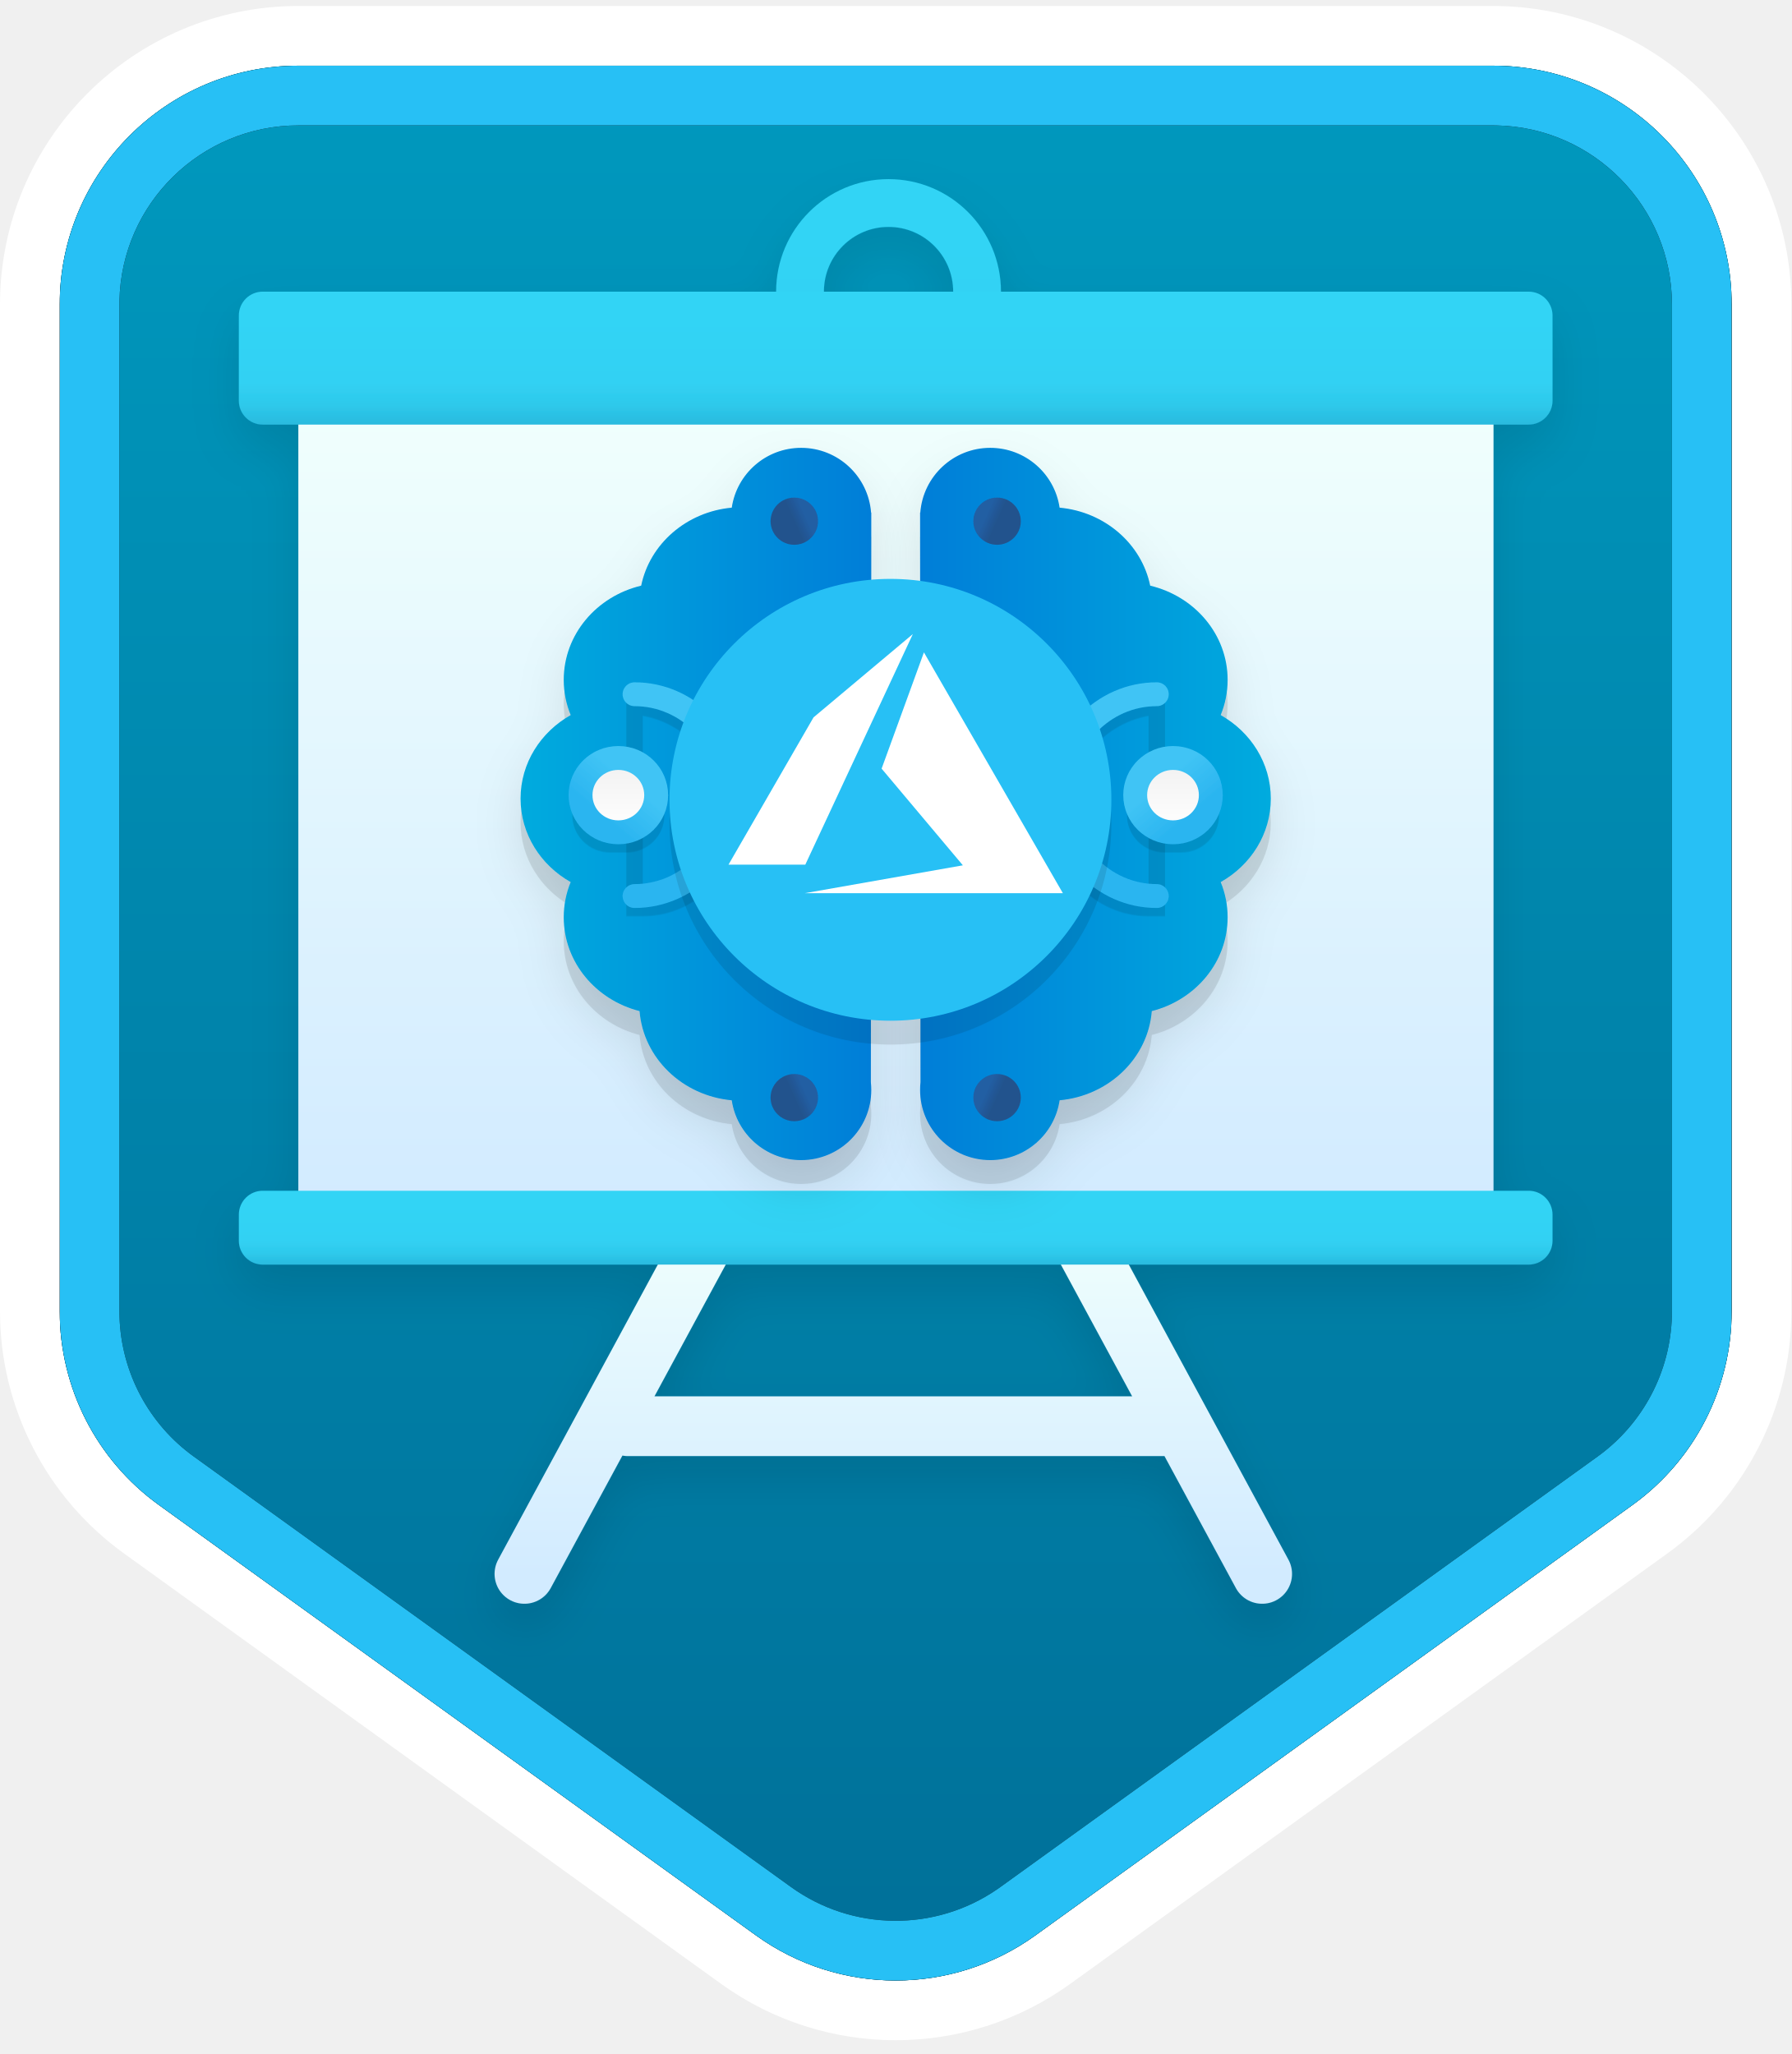
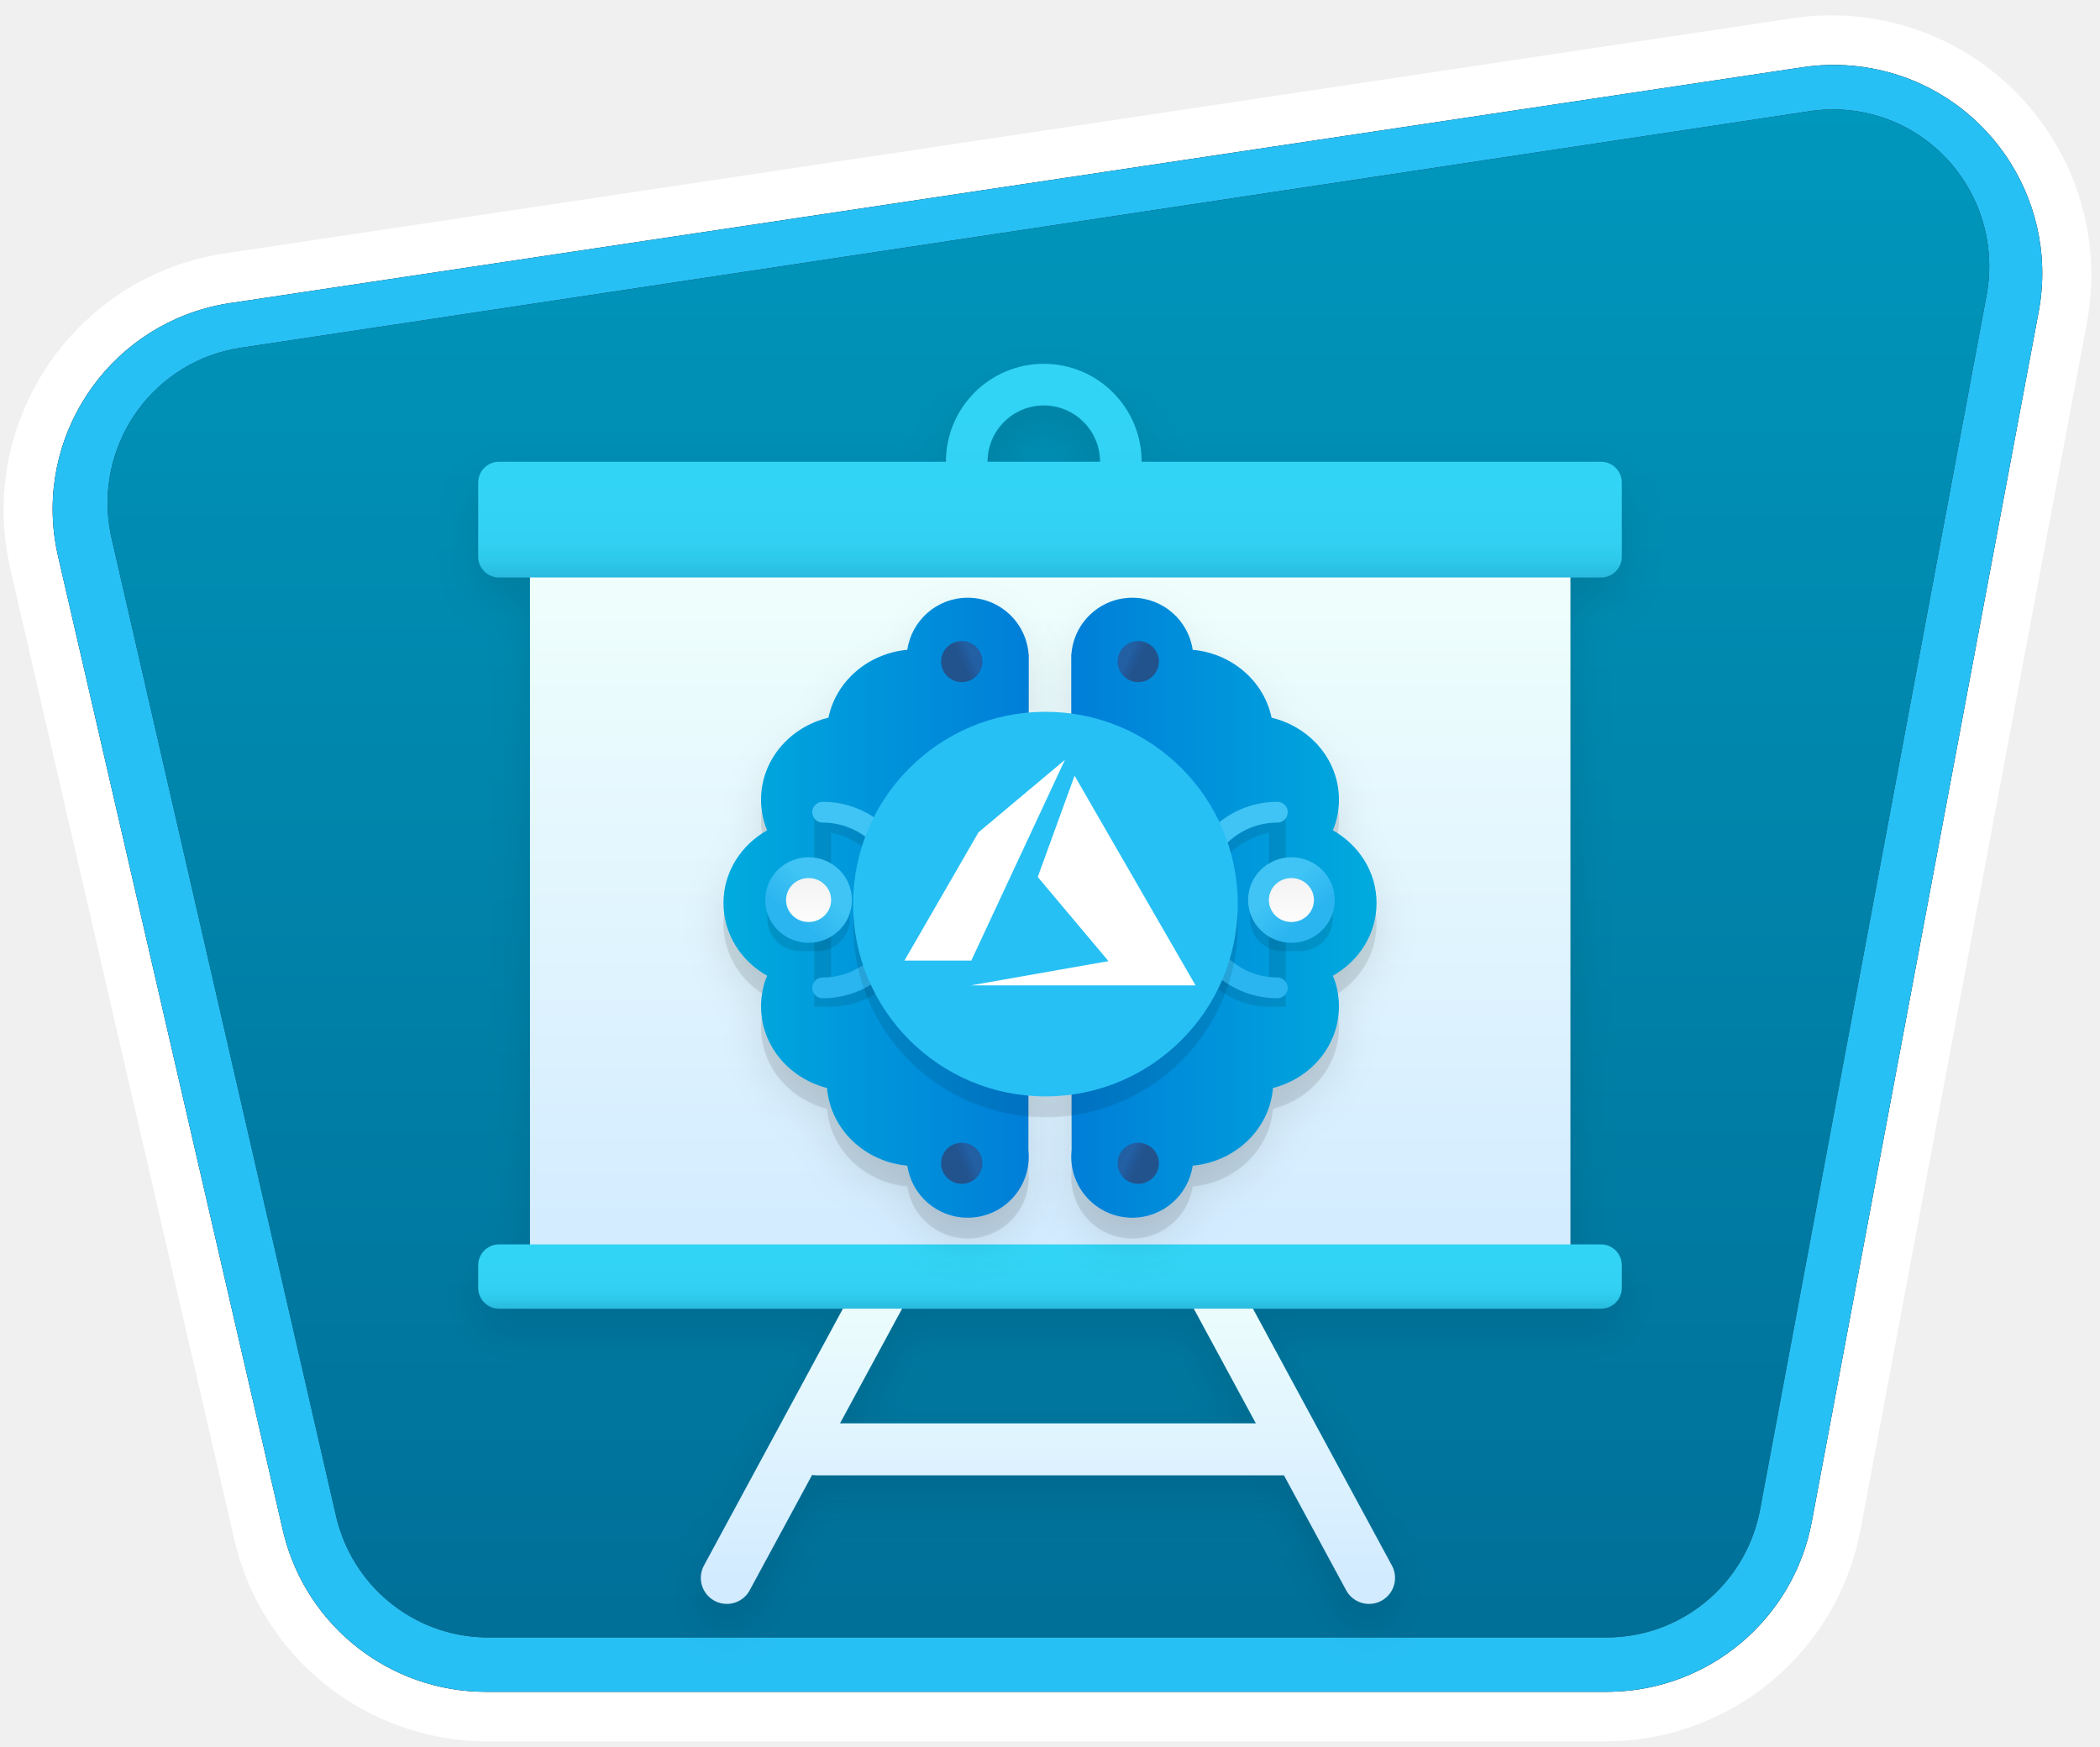
- <svg xmlns="http://www.w3.org/2000/svg" xmlns:xlink="http://www.w3.org/1999/xlink" width="150px" height="172px" viewBox="0 0 150 172" version="1.1">
+ <svg xmlns="http://www.w3.org/2000/svg" xmlns:xlink="http://www.w3.org/1999/xlink" width="202px" height="168px" viewBox="0 0 202 168" version="1.1">
  <defs>
-     <path d="M58.305,156.569 L8.305,120.526 C3.09,116.767 7.89268145e-15,110.731 0,104.302 L0,20 C-1.3527075e-15,8.954 8.954,-5.12616439e-14 20,-5.68434189e-14 L120,-5.68434189e-14 C131.046,-5.53197664e-14 140,8.954 140,20 L140,104.302 C140,110.731 136.91,116.767 131.695,120.526 L81.695,156.569 C74.711,161.604 65.289,161.604 58.305,156.569 Z" id="path-1" />
+     <path d="M45.91,160 L153.401,160 C163.026,160 171.285,153.145 173.059,143.686 L194.818,27.635 C196.854,16.779 189.703,6.328 178.847,4.292 C176.651,3.881 174.403,3.84 172.194,4.171 L21.383,26.793 C10.459,28.431 2.933,38.615 4.571,49.538 C4.648,50.052 4.745,50.562 4.862,51.068 L26.422,144.497 C28.517,153.572 36.597,160 45.91,160 Z" id="path-1" />
    <linearGradient x1="50%" y1="0.179%" x2="50%" y2="100%" id="linearGradient-3">
      <stop stop-color="#0099BE" offset="0%" />
      <stop stop-color="#006E97" offset="100%" />
    </linearGradient>
-     <path d="M120,9.9475983e-14 C131.046,9.9475983e-14 140,8.954 140,20 L140,104.302 C140,110.731 136.91,116.767 131.695,120.526 L81.695,156.569 C74.711,161.604 65.289,161.604 58.305,156.569 L8.305,120.526 C3.09,116.767 0,110.731 0,104.302 L0,20 C0,8.954 8.954,9.9475983e-14 20,9.9475983e-14 L120,9.9475983e-14 Z M120,5 L20,5 C11.821,5 5.17,11.547 5.003,19.686 L5,20 L5,104.302 C5,109 7.2,113.419 10.931,116.25 L11.229,116.47 L61.229,152.513 C66.37,156.219 73.272,156.288 78.479,152.719 L78.772,152.513 L128.771,116.47 C132.582,113.723 134.88,109.355 134.995,104.673 L135,104.302 L135,20 C135,11.821 128.453,5.17 120.314,5.003 L120,5 Z" id="path-4" />
+     <path d="M169.061,0.991 C171.277,0.659 173.532,0.7 175.734,1.113 C186.508,3.133 193.643,13.417 191.814,24.181 L191.753,24.525 L169.929,140.919 C168.172,150.288 160.072,157.109 150.574,157.278 L150.213,157.281 L42.404,157.281 C33.186,157.281 25.172,151.003 22.944,142.09 L22.858,141.733 L1.234,48.027 C1.117,47.52 1.02,47.008 0.942,46.493 C-0.684,35.652 6.69,25.538 17.459,23.734 L17.804,23.68 L169.061,0.991 Z M174.75,5.309 C173.267,5.029 171.751,4.976 170.254,5.151 L169.755,5.217 L18.791,27.986 C10.59,29.223 4.939,36.91 6.169,45.156 C6.207,45.415 6.253,45.672 6.305,45.928 L6.387,46.311 L27.97,140.348 C29.517,147.087 35.414,151.893 42.263,152.047 L42.6,152.05 L150.201,152.05 C157.316,152.05 163.437,147.034 164.894,140.063 L164.959,139.735 L186.741,22.93 C188.269,14.735 182.901,6.846 174.75,5.309 Z" id="path-4" />
    <filter x="-10.9%" y="-12.2%" width="121.8%" height="125.1%" filterUnits="objectBoundingBox" id="filter-6">
      <feOffset dx="0" dy="2" in="SourceAlpha" result="shadowOffsetOuter1" />
      <feGaussianBlur stdDeviation="2" in="shadowOffsetOuter1" result="shadowBlurOuter1" />
      <feColorMatrix values="0 0 0 0 0   0 0 0 0 0   0 0 0 0 0  0 0 0 0.1 0" type="matrix" in="shadowBlurOuter1" result="shadowMatrixOuter1" />
      <feMerge>
        <feMergeNode in="shadowMatrixOuter1" />
        <feMergeNode in="SourceGraphic" />
      </feMerge>
    </filter>
    <linearGradient x1="49.977%" y1="17.991%" x2="49.977%" y2="124.588%" id="linearGradient-7">
      <stop stop-color="#32D4F5" offset="0%" />
      <stop stop-color="#31D1F3" offset="47%" />
      <stop stop-color="#2EC9EB" offset="63%" />
      <stop stop-color="#29BADE" offset="77%" />
      <stop stop-color="#22A5CB" offset="89%" />
      <stop stop-color="#198AB3" offset="100%" />
      <stop stop-color="#198AB3" offset="100%" />
    </linearGradient>
    <linearGradient x1="50%" y1="100%" x2="50%" y2="0%" id="linearGradient-8">
      <stop stop-color="#D2EBFF" offset="0%" />
      <stop stop-color="#F0FFFD" offset="100%" />
    </linearGradient>
    <linearGradient x1="50%" y1="100%" x2="50%" y2="0%" id="linearGradient-9">
      <stop stop-color="#D2EBFF" offset="0%" />
      <stop stop-color="#F0FFFD" offset="100%" />
    </linearGradient>
    <linearGradient x1="49.977%" y1="17.991%" x2="49.977%" y2="124.588%" id="linearGradient-10">
      <stop stop-color="#32D4F5" offset="0%" />
      <stop stop-color="#31D1F3" offset="47%" />
      <stop stop-color="#2EC9EB" offset="63%" />
      <stop stop-color="#29BADE" offset="77%" />
      <stop stop-color="#22A5CB" offset="89%" />
      <stop stop-color="#198AB3" offset="100%" />
      <stop stop-color="#198AB3" offset="100%" />
    </linearGradient>
    <linearGradient x1="49.977%" y1="17.991%" x2="49.977%" y2="124.588%" id="linearGradient-11">
      <stop stop-color="#32D4F5" offset="0%" />
      <stop stop-color="#31D1F3" offset="47%" />
      <stop stop-color="#2EC9EB" offset="63%" />
      <stop stop-color="#29BADE" offset="77%" />
      <stop stop-color="#22A5CB" offset="89%" />
      <stop stop-color="#198AB3" offset="100%" />
      <stop stop-color="#198AB3" offset="100%" />
    </linearGradient>
    <filter x="-37.1%" y="-19.6%" width="176.5%" height="142.4%" filterUnits="objectBoundingBox" id="filter-12">
      <feOffset dx="0" dy="2" in="SourceAlpha" result="shadowOffsetOuter1" />
      <feGaussianBlur stdDeviation="2" in="shadowOffsetOuter1" result="shadowBlurOuter1" />
      <feColorMatrix values="0 0 0 0 0   0 0 0 0 0   0 0 0 0 0  0 0 0 0.1 0" type="matrix" in="shadowBlurOuter1" result="shadowMatrixOuter1" />
      <feMerge>
        <feMergeNode in="shadowMatrixOuter1" />
        <feMergeNode in="SourceGraphic" />
      </feMerge>
    </filter>
    <linearGradient x1="50%" y1="5.51438126e-05%" x2="50%" y2="100%" id="linearGradient-13">
      <stop stop-color="#00ABDE" offset="0%" />
      <stop stop-color="#007ED8" offset="100%" />
    </linearGradient>
    <path d="M38.63,44.716 L-8.592,44.68 C-8.807,44.703 -9.026,44.716 -9.247,44.716 C-12.491,44.716 -15.121,42.086 -15.121,38.842 C-15.121,35.892 -12.946,33.45 -10.112,33.032 C-9.733,28.902 -6.579,25.629 -2.643,25.313 C-1.712,21.655 1.452,18.963 5.212,18.963 C6.252,18.963 7.247,19.169 8.161,19.544 C9.579,17.032 12.18,15.348 15.153,15.348 C18.126,15.348 20.727,17.032 22.146,19.545 C23.059,19.169 24.054,18.963 25.094,18.963 C28.9,18.963 32.095,21.721 32.983,25.447 C36.473,26.163 39.166,29.236 39.515,33.033 C42.349,33.45 44.524,35.892 44.524,38.842 C44.524,41.935 42.134,44.469 39.1,44.699 L39.102,44.716 L38.63,44.716 L38.63,44.716 Z" id="path-14" />
    <filter x="-5.0%" y="-3.4%" width="106.7%" height="106.8%" filterUnits="objectBoundingBox" id="filter-15">
      <feOffset dx="-2" dy="0" in="SourceAlpha" result="shadowOffsetOuter1" />
      <feColorMatrix values="0 0 0 0 0   0 0 0 0 0   0 0 0 0 0  0 0 0 0.1 0" type="matrix" in="shadowOffsetOuter1" />
    </filter>
    <linearGradient x1="51.729%" y1="24.438%" x2="42.771%" y2="71.213%" id="linearGradient-16">
      <stop stop-color="#40C4F5" offset="0%" />
      <stop stop-color="#2BB5F0" offset="100%" />
    </linearGradient>
    <path d="M4.523,7.818 C9.02,7.818 12.666,11.601 12.666,16.268 C12.666,20.934 9.02,24.717 4.523,24.717" id="path-17" />
    <filter x="-18.4%" y="-8.9%" width="136.8%" height="123.7%" filterUnits="objectBoundingBox" id="filter-18">
      <feMorphology radius="1" operator="dilate" in="SourceAlpha" result="shadowSpreadOuter1" />
      <feOffset dx="0" dy="1" in="shadowSpreadOuter1" result="shadowOffsetOuter1" />
      <feMorphology radius="1" operator="erode" in="SourceAlpha" result="shadowInner" />
      <feOffset dx="0" dy="1" in="shadowInner" result="shadowInner" />
      <feComposite in="shadowOffsetOuter1" in2="shadowInner" operator="out" result="shadowOffsetOuter1" />
      <feColorMatrix values="0 0 0 0 0   0 0 0 0 0   0 0 0 0 0  0 0 0 0.1 0" type="matrix" in="shadowOffsetOuter1" />
    </filter>
    <linearGradient x1="57.447%" y1="49.932%" x2="18.862%" y2="50.057%" id="linearGradient-19">
      <stop stop-color="#40C4F5" offset="0%" />
      <stop stop-color="#2BB5F0" offset="100%" />
    </linearGradient>
    <path d="M6.333,16.268 L24.244,16.268" id="path-20" />
    <filter x="-8.4%" y="-111.9%" width="116.7%" height="431.6%" filterUnits="objectBoundingBox" id="filter-21">
      <feMorphology radius="1" operator="dilate" in="SourceAlpha" result="shadowSpreadOuter1" />
      <feOffset dx="0" dy="1" in="shadowSpreadOuter1" result="shadowOffsetOuter1" />
      <feMorphology radius="1" operator="erode" in="SourceAlpha" result="shadowInner" />
      <feOffset dx="0" dy="1" in="shadowInner" result="shadowInner" />
      <feComposite in="shadowOffsetOuter1" in2="shadowInner" operator="out" result="shadowOffsetOuter1" />
      <feColorMatrix values="0 0 0 0 0   0 0 0 0 0   0 0 0 0 0  0 0 0 0.1 0" type="matrix" in="shadowOffsetOuter1" />
    </filter>
    <linearGradient x1="50%" y1="-9.939%" x2="50%" y2="100%" id="linearGradient-22">
      <stop stop-color="#EFEFEF" offset="0%" />
      <stop stop-color="#FFFFFF" offset="100%" />
    </linearGradient>
    <linearGradient x1="57.447%" y1="25.295%" x2="18.862%" y2="70.502%" id="linearGradient-23">
      <stop stop-color="#40C4F5" offset="0%" />
      <stop stop-color="#2BB5F0" offset="100%" />
    </linearGradient>
    <path d="M6.333,16.268 C6.333,17.986 4.924,19.381 3.166,19.381 C1.409,19.381 0,17.986 0,16.268 C0,14.548 1.409,13.155 3.166,13.155 C4.924,13.155 6.333,14.548 6.333,16.268" id="path-24" />
    <filter x="-23.7%" y="-24.1%" width="147.4%" height="164.2%" filterUnits="objectBoundingBox" id="filter-25">
      <feMorphology radius="1" operator="dilate" in="SourceAlpha" result="shadowSpreadOuter1" />
      <feOffset dx="0" dy="1" in="shadowSpreadOuter1" result="shadowOffsetOuter1" />
      <feComposite in="shadowOffsetOuter1" in2="SourceAlpha" operator="out" result="shadowOffsetOuter1" />
      <feColorMatrix values="0 0 0 0 0   0 0 0 0 0   0 0 0 0 0  0 0 0 0.1 0" type="matrix" in="shadowOffsetOuter1" />
    </filter>
    <linearGradient x1="57.447%" y1="48.141%" x2="18.862%" y2="51.543%" id="linearGradient-26">
      <stop stop-color="#40C4F5" offset="0%" />
      <stop stop-color="#2BB5F0" offset="100%" />
    </linearGradient>
    <path d="M20.808,8.513 L24.244,8.513" id="path-27" />
    <filter x="-43.7%" y="-111.9%" width="187.3%" height="431.6%" filterUnits="objectBoundingBox" id="filter-28">
      <feMorphology radius="1" operator="dilate" in="SourceAlpha" result="shadowSpreadOuter1" />
      <feOffset dx="0" dy="1" in="shadowSpreadOuter1" result="shadowOffsetOuter1" />
      <feMorphology radius="1" operator="erode" in="SourceAlpha" result="shadowInner" />
      <feOffset dx="0" dy="1" in="shadowInner" result="shadowInner" />
      <feComposite in="shadowOffsetOuter1" in2="shadowInner" operator="out" result="shadowOffsetOuter1" />
      <feColorMatrix values="0 0 0 0 0   0 0 0 0 0   0 0 0 0 0  0 0 0 0.1 0" type="matrix" in="shadowOffsetOuter1" />
    </filter>
    <linearGradient x1="57.447%" y1="48.18%" x2="18.862%" y2="51.511%" id="linearGradient-29">
      <stop stop-color="#40C4F5" offset="0%" />
      <stop stop-color="#2BB5F0" offset="100%" />
    </linearGradient>
    <path d="M20.808,23.895 L24.281,23.895" id="path-30" />
    <filter x="-43.2%" y="-219.8%" width="186.4%" height="431.6%" filterUnits="objectBoundingBox" id="filter-31">
      <feMorphology radius="1" operator="dilate" in="SourceAlpha" result="shadowSpreadOuter1" />
      <feOffset dx="0" dy="-1" in="shadowSpreadOuter1" result="shadowOffsetOuter1" />
      <feMorphology radius="1" operator="erode" in="SourceAlpha" result="shadowInner" />
      <feOffset dx="0" dy="-1" in="shadowInner" result="shadowInner" />
      <feComposite in="shadowOffsetOuter1" in2="shadowInner" operator="out" result="shadowOffsetOuter1" />
      <feColorMatrix values="0 0 0 0 0   0 0 0 0 0   0 0 0 0 0  0 0 0 0.1 0" type="matrix" in="shadowOffsetOuter1" />
    </filter>
    <path d="M20.808,8.263 C20.808,9.981 19.399,11.376 17.642,11.376 C15.884,11.376 14.475,9.981 14.475,8.263 C14.475,6.543 15.884,5.15 17.642,5.15 C19.399,5.15 20.808,6.543 20.808,8.263" id="path-32" />
    <filter x="-23.7%" y="-24.1%" width="147.4%" height="164.2%" filterUnits="objectBoundingBox" id="filter-33">
      <feMorphology radius="1" operator="dilate" in="SourceAlpha" result="shadowSpreadOuter1" />
      <feOffset dx="0" dy="1" in="shadowSpreadOuter1" result="shadowOffsetOuter1" />
      <feComposite in="shadowOffsetOuter1" in2="SourceAlpha" operator="out" result="shadowOffsetOuter1" />
      <feColorMatrix values="0 0 0 0 0   0 0 0 0 0   0 0 0 0 0  0 0 0 0.1 0" type="matrix" in="shadowOffsetOuter1" />
    </filter>
    <path d="M20.808,24.272 C20.808,25.991 19.399,27.385 17.642,27.385 C15.884,27.385 14.475,25.991 14.475,24.272 C14.475,22.553 15.884,21.159 17.642,21.159 C19.399,21.159 20.808,22.553 20.808,24.272" id="path-34" />
    <filter x="-23.7%" y="-24.1%" width="147.4%" height="164.2%" filterUnits="objectBoundingBox" id="filter-35">
      <feMorphology radius="1" operator="dilate" in="SourceAlpha" result="shadowSpreadOuter1" />
      <feOffset dx="0" dy="1" in="shadowSpreadOuter1" result="shadowOffsetOuter1" />
      <feComposite in="shadowOffsetOuter1" in2="SourceAlpha" operator="out" result="shadowOffsetOuter1" />
      <feColorMatrix values="0 0 0 0 0   0 0 0 0 0   0 0 0 0 0  0 0 0 0.1 0" type="matrix" in="shadowOffsetOuter1" />
    </filter>
    <linearGradient x1="50%" y1="50%" x2="73.502%" y2="39.47%" id="linearGradient-36">
      <stop stop-color="#24538D" offset="0%" />
      <stop stop-color="#225EA3" offset="100%" />
    </linearGradient>
    <filter x="-37.1%" y="-19.6%" width="176.5%" height="142.4%" filterUnits="objectBoundingBox" id="filter-37">
      <feOffset dx="0" dy="2" in="SourceAlpha" result="shadowOffsetOuter1" />
      <feGaussianBlur stdDeviation="2" in="shadowOffsetOuter1" result="shadowBlurOuter1" />
      <feColorMatrix values="0 0 0 0 0   0 0 0 0 0   0 0 0 0 0  0 0 0 0.1 0" type="matrix" in="shadowBlurOuter1" result="shadowMatrixOuter1" />
      <feMerge>
        <feMergeNode in="shadowMatrixOuter1" />
        <feMergeNode in="SourceGraphic" />
      </feMerge>
    </filter>
    <path d="M38.63,44.716 L-8.592,44.68 C-8.807,44.703 -9.026,44.716 -9.247,44.716 C-12.491,44.716 -15.121,42.086 -15.121,38.842 C-15.121,35.892 -12.946,33.45 -10.112,33.032 C-9.733,28.902 -6.579,25.629 -2.643,25.313 C-1.712,21.655 1.452,18.963 5.212,18.963 C6.252,18.963 7.247,19.169 8.161,19.544 C9.579,17.032 12.18,15.348 15.153,15.348 C18.126,15.348 20.727,17.032 22.146,19.545 C23.059,19.169 24.054,18.963 25.094,18.963 C28.9,18.963 32.095,21.721 32.983,25.447 C36.473,26.163 39.166,29.236 39.515,33.033 C42.349,33.45 44.524,35.892 44.524,38.842 C44.524,41.935 42.134,44.469 39.1,44.699 L39.102,44.716 L38.63,44.716 L38.63,44.716 Z" id="path-38" />
    <filter x="-5.0%" y="-3.4%" width="106.7%" height="106.8%" filterUnits="objectBoundingBox" id="filter-39">
      <feOffset dx="-2" dy="0" in="SourceAlpha" result="shadowOffsetOuter1" />
      <feColorMatrix values="0 0 0 0 0   0 0 0 0 0   0 0 0 0 0  0 0 0 0.1 0" type="matrix" in="shadowOffsetOuter1" />
    </filter>
    <path d="M4.523,7.818 C9.02,7.818 12.666,11.601 12.666,16.268 C12.666,20.934 9.02,24.717 4.523,24.717" id="path-40" />
    <filter x="-18.4%" y="-8.9%" width="136.8%" height="123.7%" filterUnits="objectBoundingBox" id="filter-41">
      <feMorphology radius="1" operator="dilate" in="SourceAlpha" result="shadowSpreadOuter1" />
      <feOffset dx="0" dy="1" in="shadowSpreadOuter1" result="shadowOffsetOuter1" />
      <feMorphology radius="1" operator="erode" in="SourceAlpha" result="shadowInner" />
      <feOffset dx="0" dy="1" in="shadowInner" result="shadowInner" />
      <feComposite in="shadowOffsetOuter1" in2="shadowInner" operator="out" result="shadowOffsetOuter1" />
      <feColorMatrix values="0 0 0 0 0   0 0 0 0 0   0 0 0 0 0  0 0 0 0.1 0" type="matrix" in="shadowOffsetOuter1" />
    </filter>
    <path d="M6.333,16.268 L24.244,16.268" id="path-42" />
    <filter x="-8.4%" y="-111.9%" width="116.7%" height="431.6%" filterUnits="objectBoundingBox" id="filter-43">
      <feMorphology radius="1" operator="dilate" in="SourceAlpha" result="shadowSpreadOuter1" />
      <feOffset dx="0" dy="1" in="shadowSpreadOuter1" result="shadowOffsetOuter1" />
      <feMorphology radius="1" operator="erode" in="SourceAlpha" result="shadowInner" />
      <feOffset dx="0" dy="1" in="shadowInner" result="shadowInner" />
      <feComposite in="shadowOffsetOuter1" in2="shadowInner" operator="out" result="shadowOffsetOuter1" />
      <feColorMatrix values="0 0 0 0 0   0 0 0 0 0   0 0 0 0 0  0 0 0 0.1 0" type="matrix" in="shadowOffsetOuter1" />
    </filter>
    <path d="M6.333,16.268 C6.333,17.986 4.924,19.381 3.166,19.381 C1.409,19.381 0,17.986 0,16.268 C0,14.548 1.409,13.155 3.166,13.155 C4.924,13.155 6.333,14.548 6.333,16.268" id="path-44" />
    <filter x="-23.7%" y="-24.1%" width="147.4%" height="164.2%" filterUnits="objectBoundingBox" id="filter-45">
      <feMorphology radius="1" operator="dilate" in="SourceAlpha" result="shadowSpreadOuter1" />
      <feOffset dx="0" dy="1" in="shadowSpreadOuter1" result="shadowOffsetOuter1" />
      <feComposite in="shadowOffsetOuter1" in2="SourceAlpha" operator="out" result="shadowOffsetOuter1" />
      <feColorMatrix values="0 0 0 0 0   0 0 0 0 0   0 0 0 0 0  0 0 0 0.1 0" type="matrix" in="shadowOffsetOuter1" />
    </filter>
    <path d="M20.808,8.513 L24.244,8.513" id="path-46" />
    <filter x="-43.7%" y="-111.9%" width="187.3%" height="431.6%" filterUnits="objectBoundingBox" id="filter-47">
      <feMorphology radius="1" operator="dilate" in="SourceAlpha" result="shadowSpreadOuter1" />
      <feOffset dx="0" dy="1" in="shadowSpreadOuter1" result="shadowOffsetOuter1" />
      <feMorphology radius="1" operator="erode" in="SourceAlpha" result="shadowInner" />
      <feOffset dx="0" dy="1" in="shadowInner" result="shadowInner" />
      <feComposite in="shadowOffsetOuter1" in2="shadowInner" operator="out" result="shadowOffsetOuter1" />
      <feColorMatrix values="0 0 0 0 0   0 0 0 0 0   0 0 0 0 0  0 0 0 0.1 0" type="matrix" in="shadowOffsetOuter1" />
    </filter>
    <path d="M20.808,23.895 L24.281,23.895" id="path-48" />
    <filter x="-43.2%" y="-219.8%" width="186.4%" height="431.6%" filterUnits="objectBoundingBox" id="filter-49">
      <feMorphology radius="1" operator="dilate" in="SourceAlpha" result="shadowSpreadOuter1" />
      <feOffset dx="0" dy="-1" in="shadowSpreadOuter1" result="shadowOffsetOuter1" />
      <feMorphology radius="1" operator="erode" in="SourceAlpha" result="shadowInner" />
      <feOffset dx="0" dy="-1" in="shadowInner" result="shadowInner" />
      <feComposite in="shadowOffsetOuter1" in2="shadowInner" operator="out" result="shadowOffsetOuter1" />
      <feColorMatrix values="0 0 0 0 0   0 0 0 0 0   0 0 0 0 0  0 0 0 0.1 0" type="matrix" in="shadowOffsetOuter1" />
    </filter>
    <path d="M20.808,8.263 C20.808,9.981 19.399,11.376 17.642,11.376 C15.884,11.376 14.475,9.981 14.475,8.263 C14.475,6.543 15.884,5.15 17.642,5.15 C19.399,5.15 20.808,6.543 20.808,8.263" id="path-50" />
    <filter x="-23.7%" y="-24.1%" width="147.4%" height="164.2%" filterUnits="objectBoundingBox" id="filter-51">
      <feMorphology radius="1" operator="dilate" in="SourceAlpha" result="shadowSpreadOuter1" />
      <feOffset dx="0" dy="1" in="shadowSpreadOuter1" result="shadowOffsetOuter1" />
      <feComposite in="shadowOffsetOuter1" in2="SourceAlpha" operator="out" result="shadowOffsetOuter1" />
      <feColorMatrix values="0 0 0 0 0   0 0 0 0 0   0 0 0 0 0  0 0 0 0.1 0" type="matrix" in="shadowOffsetOuter1" />
    </filter>
    <path d="M20.808,24.272 C20.808,25.991 19.399,27.385 17.642,27.385 C15.884,27.385 14.475,25.991 14.475,24.272 C14.475,22.553 15.884,21.159 17.642,21.159 C19.399,21.159 20.808,22.553 20.808,24.272" id="path-52" />
    <filter x="-23.7%" y="-24.1%" width="147.4%" height="164.2%" filterUnits="objectBoundingBox" id="filter-53">
      <feMorphology radius="1" operator="dilate" in="SourceAlpha" result="shadowSpreadOuter1" />
      <feOffset dx="0" dy="1" in="shadowSpreadOuter1" result="shadowOffsetOuter1" />
      <feComposite in="shadowOffsetOuter1" in2="SourceAlpha" operator="out" result="shadowOffsetOuter1" />
      <feColorMatrix values="0 0 0 0 0   0 0 0 0 0   0 0 0 0 0  0 0 0 0.1 0" type="matrix" in="shadowOffsetOuter1" />
    </filter>
-     <circle id="path-54" cx="54.561" cy="49.975" r="18.5" />
+     <circle id="path-54" cx="54.561" cy="53.975" r="18.5" />
    <filter x="-2.7%" y="-2.7%" width="105.4%" height="110.8%" filterUnits="objectBoundingBox" id="filter-55">
      <feOffset dx="0" dy="2" in="SourceAlpha" result="shadowOffsetOuter1" />
      <feColorMatrix values="0 0 0 0 0   0 0 0 0 0   0 0 0 0 0  0 0 0 0.1 0" type="matrix" in="shadowOffsetOuter1" />
    </filter>
  </defs>
  <g id="Badges" stroke="none" stroke-width="1" fill="none" fill-rule="evenodd">
-     <g id="Get-started-with-artificial-intelligence-on-Azure" transform="translate(-135, -42)">
-       <g id="Get-started-with-artificial-intelligence-on-Azure/get-started-with-artificial-intelligence-on-azure" transform="translate(155, 59)">
-         <g id="Trophy-Plates/Funnel" transform="translate(5, 21)">
-           <g id="BG" transform="translate(-20, -32.5)">
+     <g id="Get-started-with-artificial-intelligence-on-Azure" transform="translate(-109, -47)">
+       <g id="Get-started-with-artificial-intelligence-on-Azure/get-started-with-artificial-intelligence-on-azure" transform="translate(155, 80)">
+         <g id="Trophy-Plates/Trailhead" transform="translate(5, 0)">
+           <g id="BG" transform="translate(-50, -30.4748)">
            <mask id="mask-2" fill="white">
              <use xlink:href="#path-1" />
            </mask>
-             <path stroke="#FFFFFF" stroke-width="5" d="M120,-2.5 L20,-2.5 C13.787,-2.5 8.162,0.018 4.09,4.09 C0.018,8.162 -2.5,13.787 -2.5,20 L-2.5,104.302 C-2.5,111.534 0.976,118.325 6.843,122.554 L56.843,158.597 C60.772,161.429 65.386,162.845 70,162.845 C74.614,162.845 79.229,161.429 83.157,158.597 L133.157,122.554 C139.024,118.325 142.5,111.534 142.5,104.302 L142.5,20 C142.5,13.787 139.982,8.162 135.91,4.09 C131.838,0.018 126.213,-2.5 120,-2.5 Z" />
+             <path stroke="#FFFFFF" stroke-width="5" d="M21.012,24.32 C14.868,25.242 9.678,28.567 6.256,33.197 C2.833,37.828 1.177,43.764 2.099,49.909 C2.185,50.487 2.295,51.061 2.426,51.631 L23.986,145.059 C25.164,150.164 28.026,154.524 31.903,157.608 C35.78,160.692 40.672,162.5 45.91,162.5 L153.401,162.5 C158.815,162.5 163.845,160.572 167.771,157.314 C171.697,154.056 174.518,149.467 175.516,144.146 L197.276,28.096 C198.421,21.989 196.982,15.997 193.73,11.244 C190.479,6.492 185.414,2.98 179.307,1.835 C176.838,1.372 174.308,1.326 171.823,1.699 L21.012,24.32 Z" />
            <g id="Colors/Azure/BG-Gradient-4" mask="url(#mask-2)" fill="url(#linearGradient-3)">
-               <rect id="Rectangle" x="0" y="0" width="140" height="165" />
-             </g>
-           </g>
-           <g id="Border" transform="translate(-20, -32.5)">
+               <g transform="translate(0, -0)" id="Rectangle">
+                 <rect x="0" y="0" width="200" height="160" />
+               </g>
+             </g>
+           </g>
+           <g id="Border" transform="translate(-46.65294, -27.5252)">
            <mask id="mask-5" fill="white">
              <use xlink:href="#path-4" />
            </mask>
            <use fill="#000000" fill-rule="nonzero" xlink:href="#path-4" />
            <g id="Colors/Azure/Border" mask="url(#mask-5)" fill="#27C0F5">
-               <g transform="translate(0, 0)" id="Rectangle">
-                 <rect x="0" y="0" width="140" height="165" />
-               </g>
-             </g>
-           </g>
-         </g>
-         <g id="Presentation-" filter="url(#filter-6)">
+               <g transform="translate(-3.347057, -2.94961)" id="Rectangle">
+                 <rect x="0" y="0" width="200" height="164" />
+               </g>
+             </g>
+           </g>
+         </g>
+         <g id="Presentation-" filter="url(#filter-6)" transform="translate(0, 4)">
          <g id="Group-15">
            <ellipse id="Oval" stroke="url(#linearGradient-7)" stroke-width="4" cx="54.402" cy="7.422" rx="7.413" ry="7.422" />
            <path d="M23.913,114.796 L39.975,85.109 M85.688,114.796 L69.627,85.109 M32.562,102.427 L78.275,102.427" id="Combined-Shape" stroke="url(#linearGradient-8)" stroke-width="5" stroke-linecap="round" />
            <rect id="Rectangle" fill="url(#linearGradient-9)" x="4.982" y="17.318" width="100.076" height="66.797" />
            <rect id="Rectangle" fill="url(#linearGradient-10)" x="0" y="7.422" width="110" height="11.133" rx="2" />
            <rect id="Rectangle" fill="url(#linearGradient-11)" x="0" y="82.712" width="110" height="6.185" rx="2" />
          </g>
        </g>
-         <g id="brain" transform="translate(23.57143, 19.41933)">
+         <g id="brain" transform="translate(23.57143, 23.41933)">
          <g id="Brain" filter="url(#filter-12)">
            <g id="classify-images---cognitive-vision-services" transform="translate(0, 0.873016)">
              <g id="Brain-Shape" fill-rule="nonzero" transform="translate(14.70136, 30.0319) rotate(-90) translate(-14.70136, -30.0319) ">
                <use fill="black" fill-opacity="1" filter="url(#filter-15)" xlink:href="#path-14" />
                <use fill="url(#linearGradient-13)" xlink:href="#path-14" />
              </g>
              <g id="Circut-Board" transform="translate(5.040467, 13.02445)">
                <g id="Stroke-3" stroke-linecap="round">
                  <use fill="black" fill-opacity="1" filter="url(#filter-18)" xlink:href="#path-17" />
                  <use stroke="url(#linearGradient-16)" stroke-width="2" xlink:href="#path-17" />
                </g>
                <g id="Path-2" fill-rule="nonzero">
                  <use fill="black" fill-opacity="1" filter="url(#filter-21)" xlink:href="#path-20" />
                  <use stroke="url(#linearGradient-19)" stroke-width="2" xlink:href="#path-20" />
                </g>
                <g id="Fill-1164">
                  <use fill="black" fill-opacity="1" filter="url(#filter-25)" xlink:href="#path-24" />
                  <use stroke="url(#linearGradient-23)" stroke-width="2" fill="url(#linearGradient-22)" fill-rule="evenodd" xlink:href="#path-24" />
                </g>
                <g id="Path-2" fill-rule="nonzero">
                  <use fill="black" fill-opacity="1" filter="url(#filter-28)" xlink:href="#path-27" />
                  <use stroke="url(#linearGradient-26)" stroke-width="2" xlink:href="#path-27" />
                </g>
                <g id="Path-2" fill-rule="nonzero" transform="translate(22.54442, 23.89486) scale(1, -1) translate(-22.54442, -23.89486) ">
                  <use fill="black" fill-opacity="1" filter="url(#filter-31)" xlink:href="#path-30" />
                  <use stroke="url(#linearGradient-29)" stroke-width="2" xlink:href="#path-30" />
                </g>
                <path d="" id="Path-3" stroke="#979797" fill-rule="nonzero" />
                <g id="Fill-1164">
                  <use fill="black" fill-opacity="1" filter="url(#filter-33)" xlink:href="#path-32" />
                  <use stroke="url(#linearGradient-23)" stroke-width="2" fill="url(#linearGradient-22)" fill-rule="evenodd" xlink:href="#path-32" />
                </g>
                <g id="Fill-1164">
                  <use fill="black" fill-opacity="1" filter="url(#filter-35)" xlink:href="#path-34" />
                  <use stroke="url(#linearGradient-23)" stroke-width="2" fill="url(#linearGradient-22)" fill-rule="evenodd" xlink:href="#path-34" />
                </g>
              </g>
            </g>
            <g id="Group-7" transform="translate(20.95238, 5.238095)" fill="url(#linearGradient-36)">
              <path d="M3.973,1.987 C3.973,3.078 3.079,3.963 1.987,3.963 C0.894,3.963 0,3.078 0,1.987 C0,0.895 0.894,0.011 1.987,0.011 C3.079,0.011 3.973,0.895 3.973,1.987" id="Fill-382" />
            </g>
            <g id="Group-7" transform="translate(20.95238, 53.25397)" fill="url(#linearGradient-36)">
              <path d="M3.973,2.24 C3.973,3.33 3.079,4.216 1.987,4.216 C0.894,4.216 0,3.33 0,2.24 C0,1.148 0.894,0.263 1.987,0.263 C3.079,0.263 3.973,1.148 3.973,2.24" id="Fill-382" />
            </g>
          </g>
          <g id="Brain" filter="url(#filter-37)" transform="translate(46.70635, 30.55556) scale(-1, 1) translate(-46.70635, -30.55556) translate(30.55556, 0)">
            <g id="classify-images---cognitive-vision-services" transform="translate(0, 0.873016)">
              <g id="Brain-Shape" fill-rule="nonzero" transform="translate(14.70136, 30.0319) rotate(-90) translate(-14.70136, -30.0319) ">
                <use fill="black" fill-opacity="1" filter="url(#filter-39)" xlink:href="#path-38" />
                <use fill="url(#linearGradient-13)" xlink:href="#path-38" />
              </g>
              <g id="Circut-Board" transform="translate(5.040467, 13.02445)">
                <g id="Stroke-3" stroke-linecap="round">
                  <use fill="black" fill-opacity="1" filter="url(#filter-41)" xlink:href="#path-40" />
                  <use stroke="url(#linearGradient-16)" stroke-width="2" xlink:href="#path-40" />
                </g>
                <g id="Path-2" fill-rule="nonzero">
                  <use fill="black" fill-opacity="1" filter="url(#filter-43)" xlink:href="#path-42" />
                  <use stroke="url(#linearGradient-19)" stroke-width="2" xlink:href="#path-42" />
                </g>
                <g id="Fill-1164">
                  <use fill="black" fill-opacity="1" filter="url(#filter-45)" xlink:href="#path-44" />
                  <use stroke="url(#linearGradient-23)" stroke-width="2" fill="url(#linearGradient-22)" fill-rule="evenodd" xlink:href="#path-44" />
                </g>
                <g id="Path-2" fill-rule="nonzero">
                  <use fill="black" fill-opacity="1" filter="url(#filter-47)" xlink:href="#path-46" />
                  <use stroke="url(#linearGradient-26)" stroke-width="2" xlink:href="#path-46" />
                </g>
                <g id="Path-2" fill-rule="nonzero" transform="translate(22.54442, 23.89486) scale(1, -1) translate(-22.54442, -23.89486) ">
                  <use fill="black" fill-opacity="1" filter="url(#filter-49)" xlink:href="#path-48" />
                  <use stroke="url(#linearGradient-29)" stroke-width="2" xlink:href="#path-48" />
                </g>
                <path d="" id="Path-3" stroke="#979797" fill-rule="nonzero" />
                <g id="Fill-1164">
                  <use fill="black" fill-opacity="1" filter="url(#filter-51)" xlink:href="#path-50" />
                  <use stroke="url(#linearGradient-23)" stroke-width="2" fill="url(#linearGradient-22)" fill-rule="evenodd" xlink:href="#path-50" />
                </g>
                <g id="Fill-1164">
                  <use fill="black" fill-opacity="1" filter="url(#filter-53)" xlink:href="#path-52" />
                  <use stroke="url(#linearGradient-23)" stroke-width="2" fill="url(#linearGradient-22)" fill-rule="evenodd" xlink:href="#path-52" />
                </g>
              </g>
            </g>
            <g id="Group-7" transform="translate(20.95238, 5.238095)" fill="url(#linearGradient-36)">
              <path d="M3.973,1.987 C3.973,3.078 3.079,3.963 1.987,3.963 C0.894,3.963 0,3.078 0,1.987 C0,0.895 0.894,0.011 1.987,0.011 C3.079,0.011 3.973,0.895 3.973,1.987" id="Fill-382" />
            </g>
            <g id="Group-7" transform="translate(20.95238, 53.25397)" fill="url(#linearGradient-36)">
              <path d="M3.973,2.24 C3.973,3.33 3.079,4.216 1.987,4.216 C0.894,4.216 0,3.33 0,2.24 C0,1.148 0.894,0.263 1.987,0.263 C3.079,0.263 3.973,1.148 3.973,2.24" id="Fill-382" />
            </g>
          </g>
        </g>
        <g id="Oval">
          <use fill="black" fill-opacity="1" filter="url(#filter-55)" xlink:href="#path-54" />
          <use fill="#27C0F5" fill-rule="evenodd" xlink:href="#path-54" />
        </g>
-         <g id="Path" transform="translate(41, 36.00822)" fill="#FFFFFF" fill-rule="nonzero">
+         <g id="Path" transform="translate(41, 40.00822)" fill="#FFFFFF" fill-rule="nonzero">
          <polygon points="6.396 21.785 28 21.788 16.365 1.62 12.821 11.357 19.626 19.453" />
          <polygon points="15.437 0.088 7.12 7.065 0 19.399 6.422 19.399 6.422 19.418" />
        </g>
      </g>
    </g>
  </g>
</svg>
